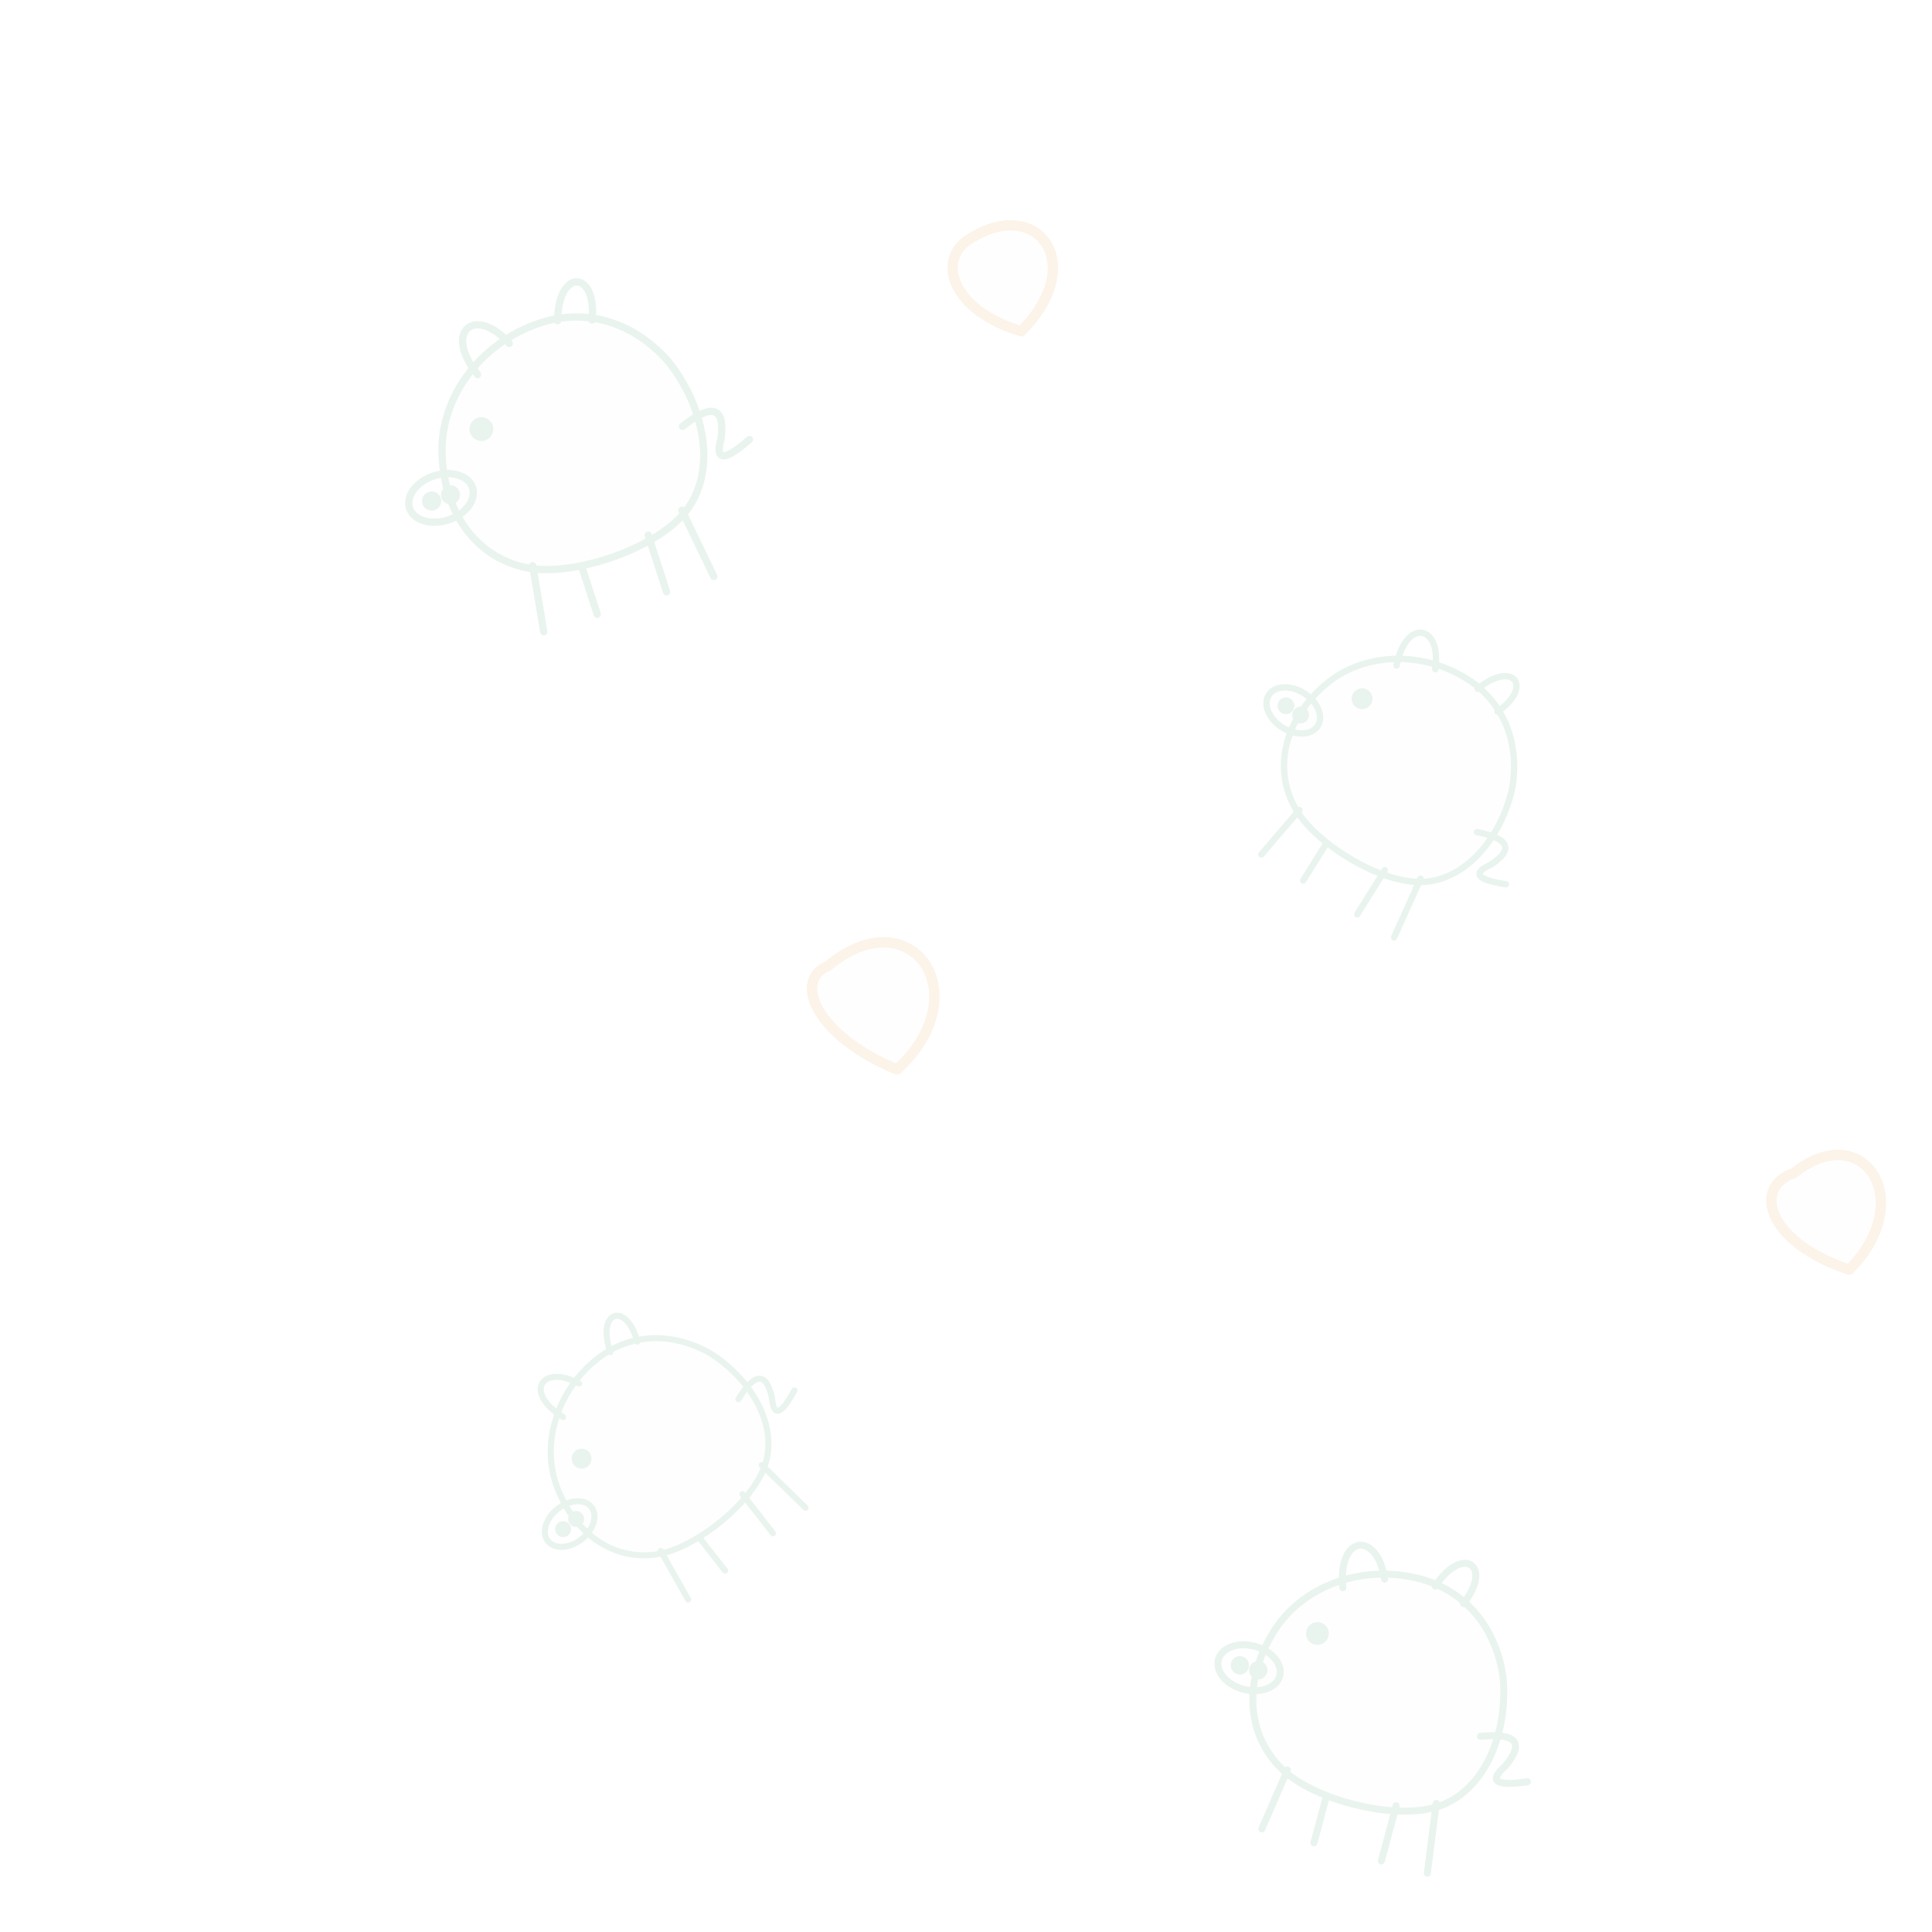
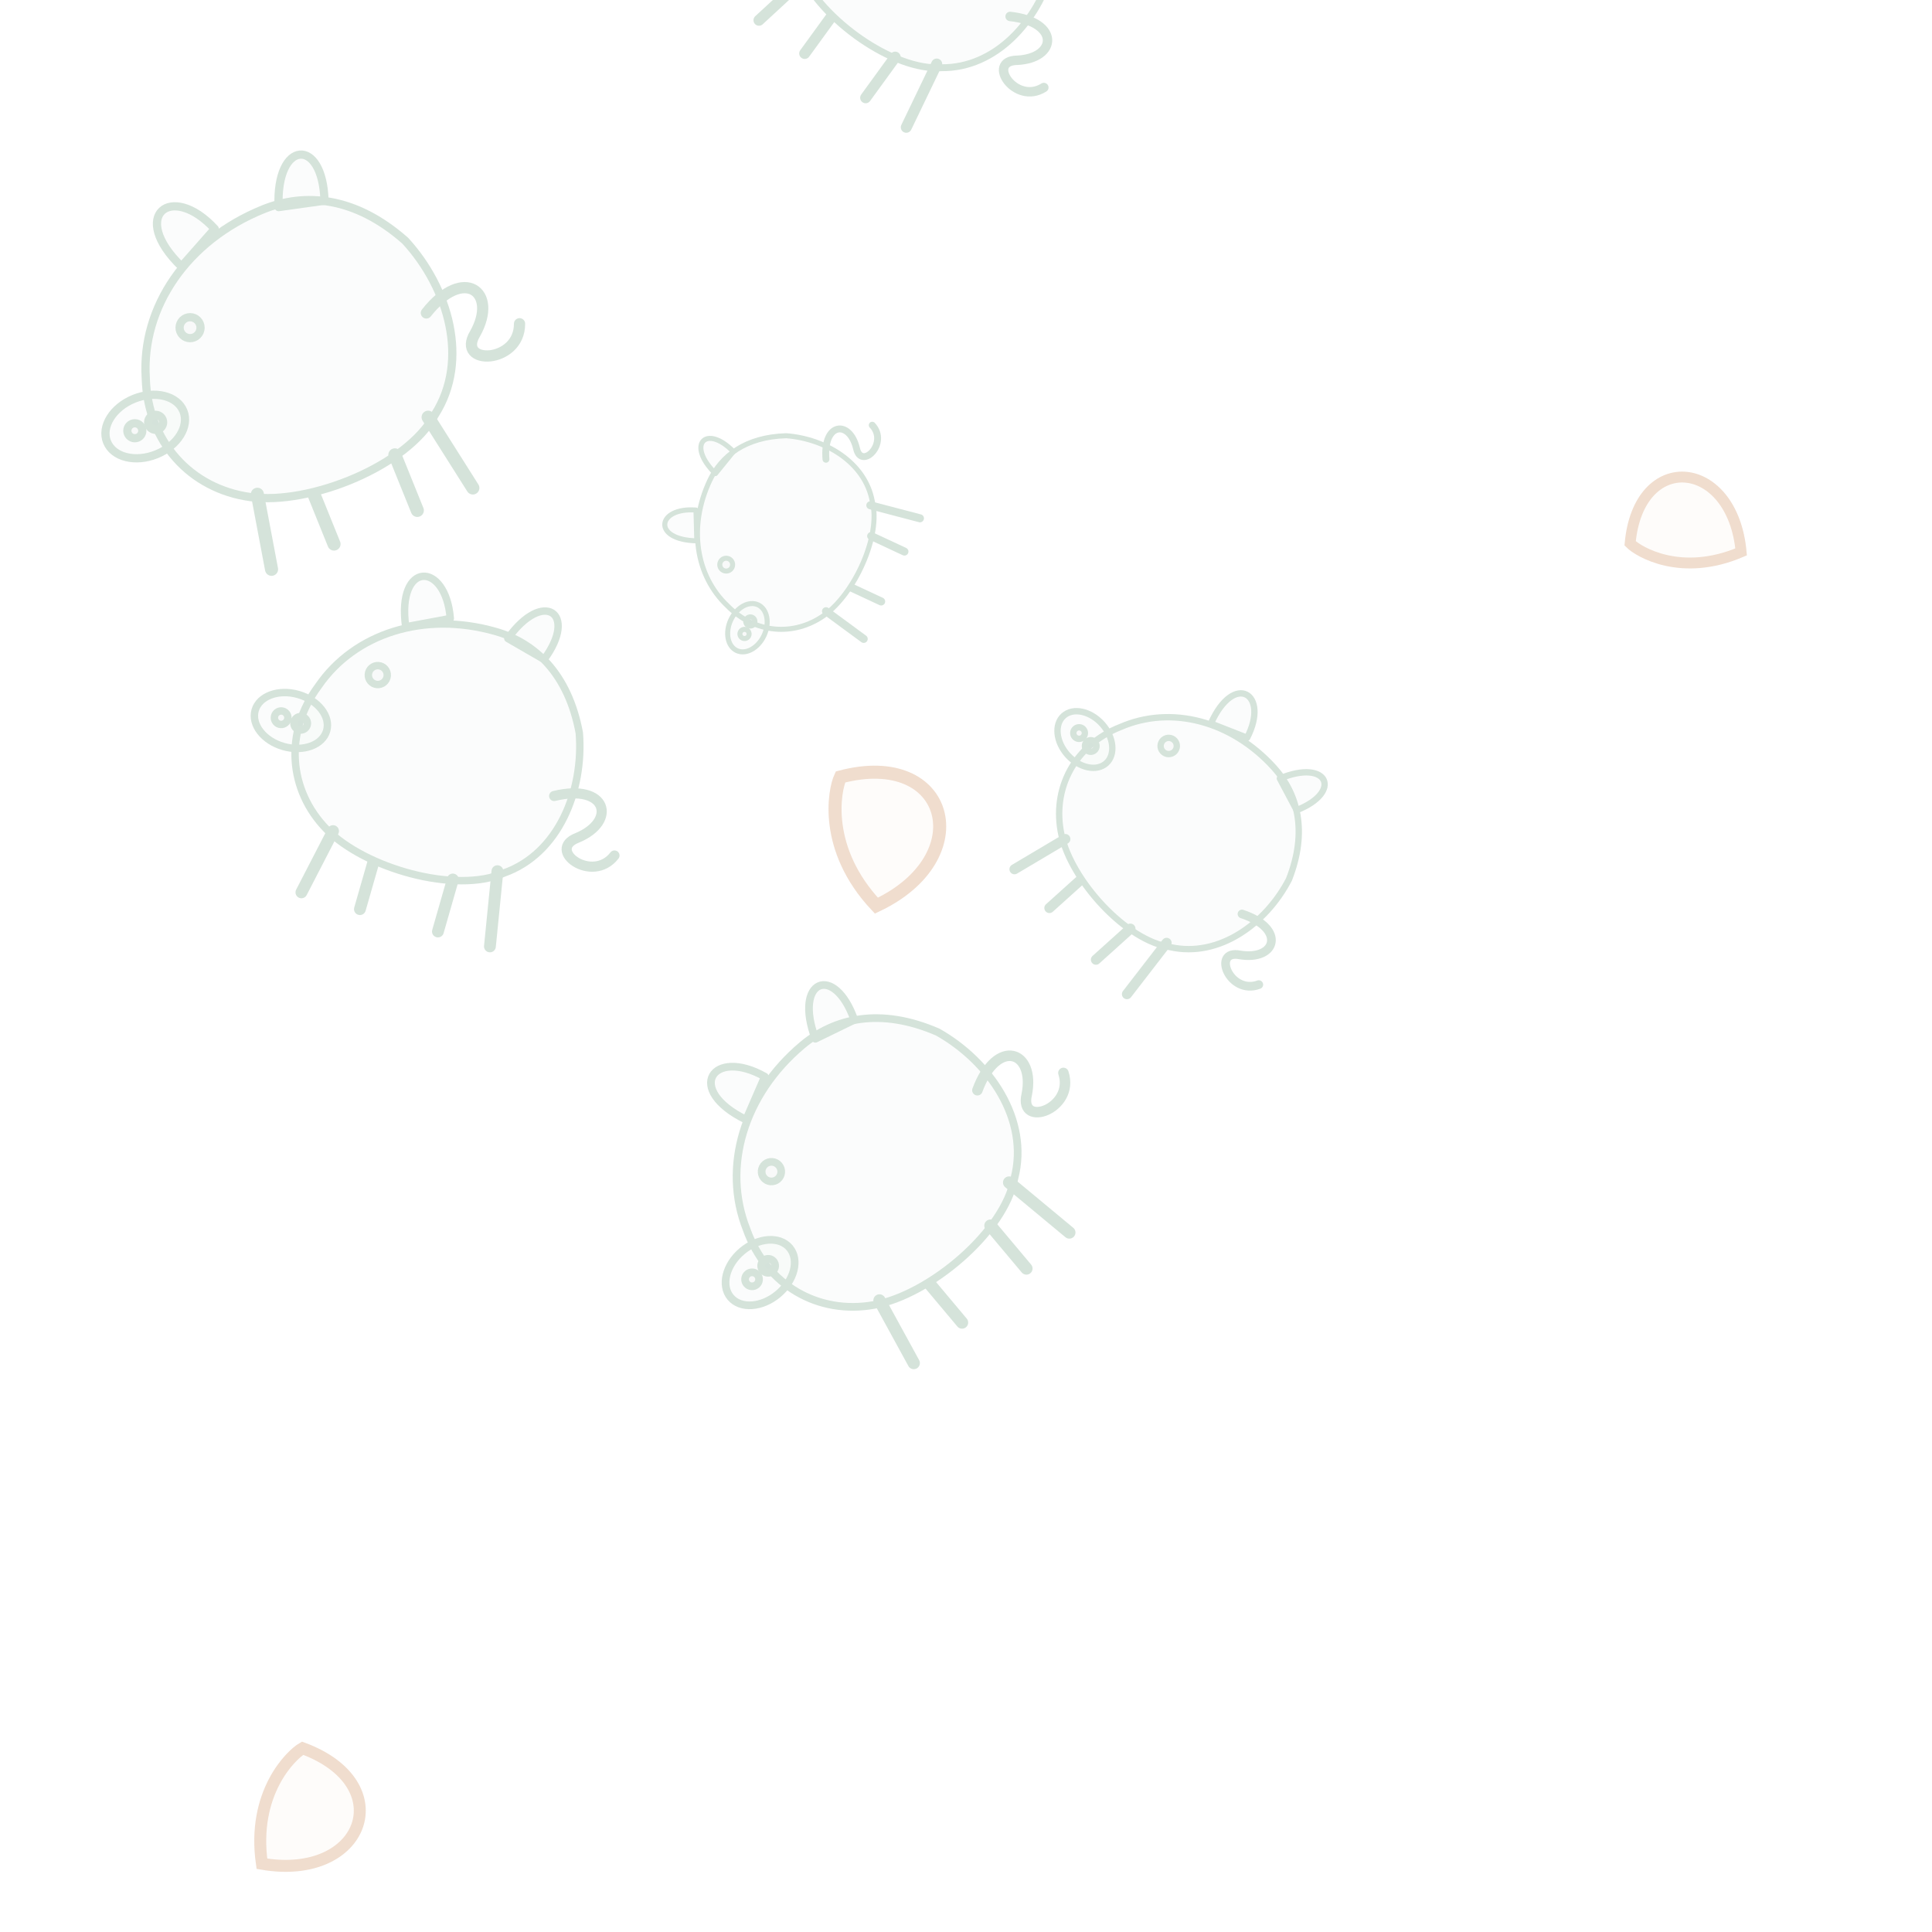
- <svg xmlns="http://www.w3.org/2000/svg" width="280" height="280" viewBox="0 0 280 280">
-   <g fill="none" stroke="#15803d" stroke-width="2.2" stroke-linecap="round" stroke-linejoin="round" opacity="0.09">
-     <g transform="translate(45, 45) rotate(-18) scale(0.48)">
-       <path d="M65 25 C45 25 28 38 24 55 C20 70 24 86 38 94 C50 101 78 101 90 92 C102 83 104 64 98 48 C91 32 78 25 65 25 Z" fill="#15803d" fill-opacity="0.03" />
-       <ellipse cx="20" cy="66" rx="10" ry="7" />
-       <circle cx="17" cy="66" r="1.8" fill="#15803d" />
-       <circle cx="23" cy="66" r="1.8" fill="#15803d" />
-       <path d="M42 34 C36 18 48 14 54 28" />
-       <path d="M70 26 C75 11 86 15 80 29" />
-       <circle cx="38" cy="50" r="2.5" fill="#15803d" />
-       <path d="M96 68 Q112 62 106 75 Q100 84 114 78" />
-       <path d="M40 94 L37 114 M54 99 L54 114 M76 96 L76 114 M88 92 L91 114" />
+ <svg xmlns="http://www.w3.org/2000/svg" width="320" height="320" viewBox="0 0 320 320">
+   <defs>
+     <g id="pig">
+       <path d="M72 32 C50 32 32 44 26 62 C20 78 26 94 40 102 C54 110 82 110 94 100 C108 90 110 70 104 54 C96 38 84 32 72 32 Z" />
+       <ellipse cx="21" cy="74" rx="11" ry="8" />
+       <circle cx="18" cy="74" r="2" fill="currentColor" />
+       <circle cx="24" cy="74" r="2" fill="currentColor" />
+       <path d="M46 38 C38 20 52 16 58 32 Z" />
+       <path d="M76 33 C82 16 94 20 88 36 Z" />
+       <circle cx="42" cy="54" r="2.8" fill="currentColor" />
+       <path d="M102 74 C116 66 122 76 112 84 C104 90 120 96 124 86" fill="none" stroke-width="3" stroke-linecap="round" />
+       <path d="M42 102 L38 122 M56 108 L56 122 M80 106 L80 122 M92 100 L96 122" fill="none" stroke-width="3.5" stroke-linecap="round" />
    </g>
-     <g transform="translate(195, 75) rotate(32) scale(0.42)">
-       <path d="M65 25 C45 25 28 38 24 55 C20 70 24 86 38 94 C50 101 78 101 90 92 C102 83 104 64 98 48 C91 32 78 25 65 25 Z" fill="#15803d" fill-opacity="0.03" />
-       <ellipse cx="20" cy="66" rx="10" ry="7" />
-       <circle cx="17" cy="66" r="1.8" fill="#15803d" />
-       <circle cx="23" cy="66" r="1.8" fill="#15803d" />
-       <path d="M42 34 C36 18 48 14 54 28" />
-       <path d="M70 26 C75 11 86 15 80 29" />
-       <circle cx="38" cy="50" r="2.5" fill="#15803d" />
-       <path d="M96 68 Q112 62 106 75 Q100 84 114 78" />
-       <path d="M40 94 L37 114 M54 99 L54 114 M76 96 L76 114 M88 92 L91 114" />
+     <g id="leaf">
+       <path d="M0 0 C12 -10 22 2 12 14 C2 10 0 2 0 0 Z" />
    </g>
-     <g transform="translate(60, 205) rotate(-38) scale(0.40)">
-       <path d="M65 25 C45 25 28 38 24 55 C20 70 24 86 38 94 C50 101 78 101 90 92 C102 83 104 64 98 48 C91 32 78 25 65 25 Z" fill="#15803d" fill-opacity="0.03" />
-       <ellipse cx="20" cy="66" rx="10" ry="7" />
-       <circle cx="17" cy="66" r="1.8" fill="#15803d" />
-       <circle cx="23" cy="66" r="1.8" fill="#15803d" />
-       <path d="M42 34 C36 18 48 14 54 28" />
-       <path d="M70 26 C75 11 86 15 80 29" />
-       <circle cx="38" cy="50" r="2.5" fill="#15803d" />
-       <path d="M96 68 Q112 62 106 75 Q100 84 114 78" />
-       <path d="M40 94 L37 114 M54 99 L54 114 M76 96 L76 114 M88 92 L91 114" />
-     </g>
-     <g transform="translate(180, 210) rotate(15) scale(0.46)">
-       <path d="M65 25 C45 25 28 38 24 55 C20 70 24 86 38 94 C50 101 78 101 90 92 C102 83 104 64 98 48 C91 32 78 25 65 25 Z" fill="#15803d" fill-opacity="0.03" />
-       <ellipse cx="20" cy="66" rx="10" ry="7" />
-       <circle cx="17" cy="66" r="1.8" fill="#15803d" />
-       <circle cx="23" cy="66" r="1.8" fill="#15803d" />
-       <path d="M42 34 C36 18 48 14 54 28" />
-       <path d="M70 26 C75 11 86 15 80 29" />
-       <circle cx="38" cy="50" r="2.5" fill="#15803d" />
-       <path d="M96 68 Q112 62 106 75 Q100 84 114 78" />
-       <path d="M40 94 L37 114 M54 99 L54 114 M76 96 L76 114 M88 92 L91 114" />
-     </g>
-     <path d="M140 35 C150 28 158 38 148 48 C138 45 136 38 140 35 Z" fill="#d97706" fill-opacity="0.04" stroke="#d97706" stroke-width="1.5" />
-     <path d="M120 140 C132 130 142 144 130 155 C118 150 115 142 120 140 Z" fill="#d97706" fill-opacity="0.04" stroke="#d97706" stroke-width="1.5" />
-     <path d="M260 170 C270 162 278 174 268 184 C256 180 254 172 260 170 Z" fill="#d97706" fill-opacity="0.04" stroke="#d97706" stroke-width="1.5" />
+   </defs>
+   <g fill="#166534" stroke="#166534" stroke-width="2.2" stroke-linecap="round" stroke-linejoin="round" opacity="0.18">
+     <use href="#pig" x="15" y="20" transform="rotate(-22 55 60) scale(0.62)" fill-opacity="0.08" />
+     <use href="#pig" x="180" y="10" transform="rotate(36 220 55) scale(0.52)" fill-opacity="0.08" />
+     <use href="#pig" x="30" y="160" transform="rotate(16 80 195) scale(0.56)" fill-opacity="0.08" />
+     <use href="#pig" x="210" y="145" transform="rotate(-40 245 180) scale(0.58)" fill-opacity="0.08" />
+     <use href="#pig" x="120" y="230" transform="rotate(48 150 260) scale(0.48)" fill-opacity="0.08" />
+     <use href="#pig" x="140" y="-10" transform="rotate(-65 155 15) scale(0.38)" fill-opacity="0.08" />
+   </g>
+   <g fill="#d97706" stroke="#b45309" stroke-width="1.8" opacity="0.20">
+     <use href="#leaf" x="125" y="100" transform="rotate(25 125 100) scale(1.2)" fill-opacity="0.10" />
+     <use href="#leaf" x="270" y="90" transform="rotate(-45 270 90) scale(1.0)" fill-opacity="0.10" />
+     <use href="#leaf" x="70" y="270" transform="rotate(60 70 270) scale(1.1)" fill-opacity="0.10" />
+     <use href="#leaf" x="280" y="260" transform="rotate(-15 280 260) scale(1.3)" fill-opacity="0.10" />
  </g>
</svg>
